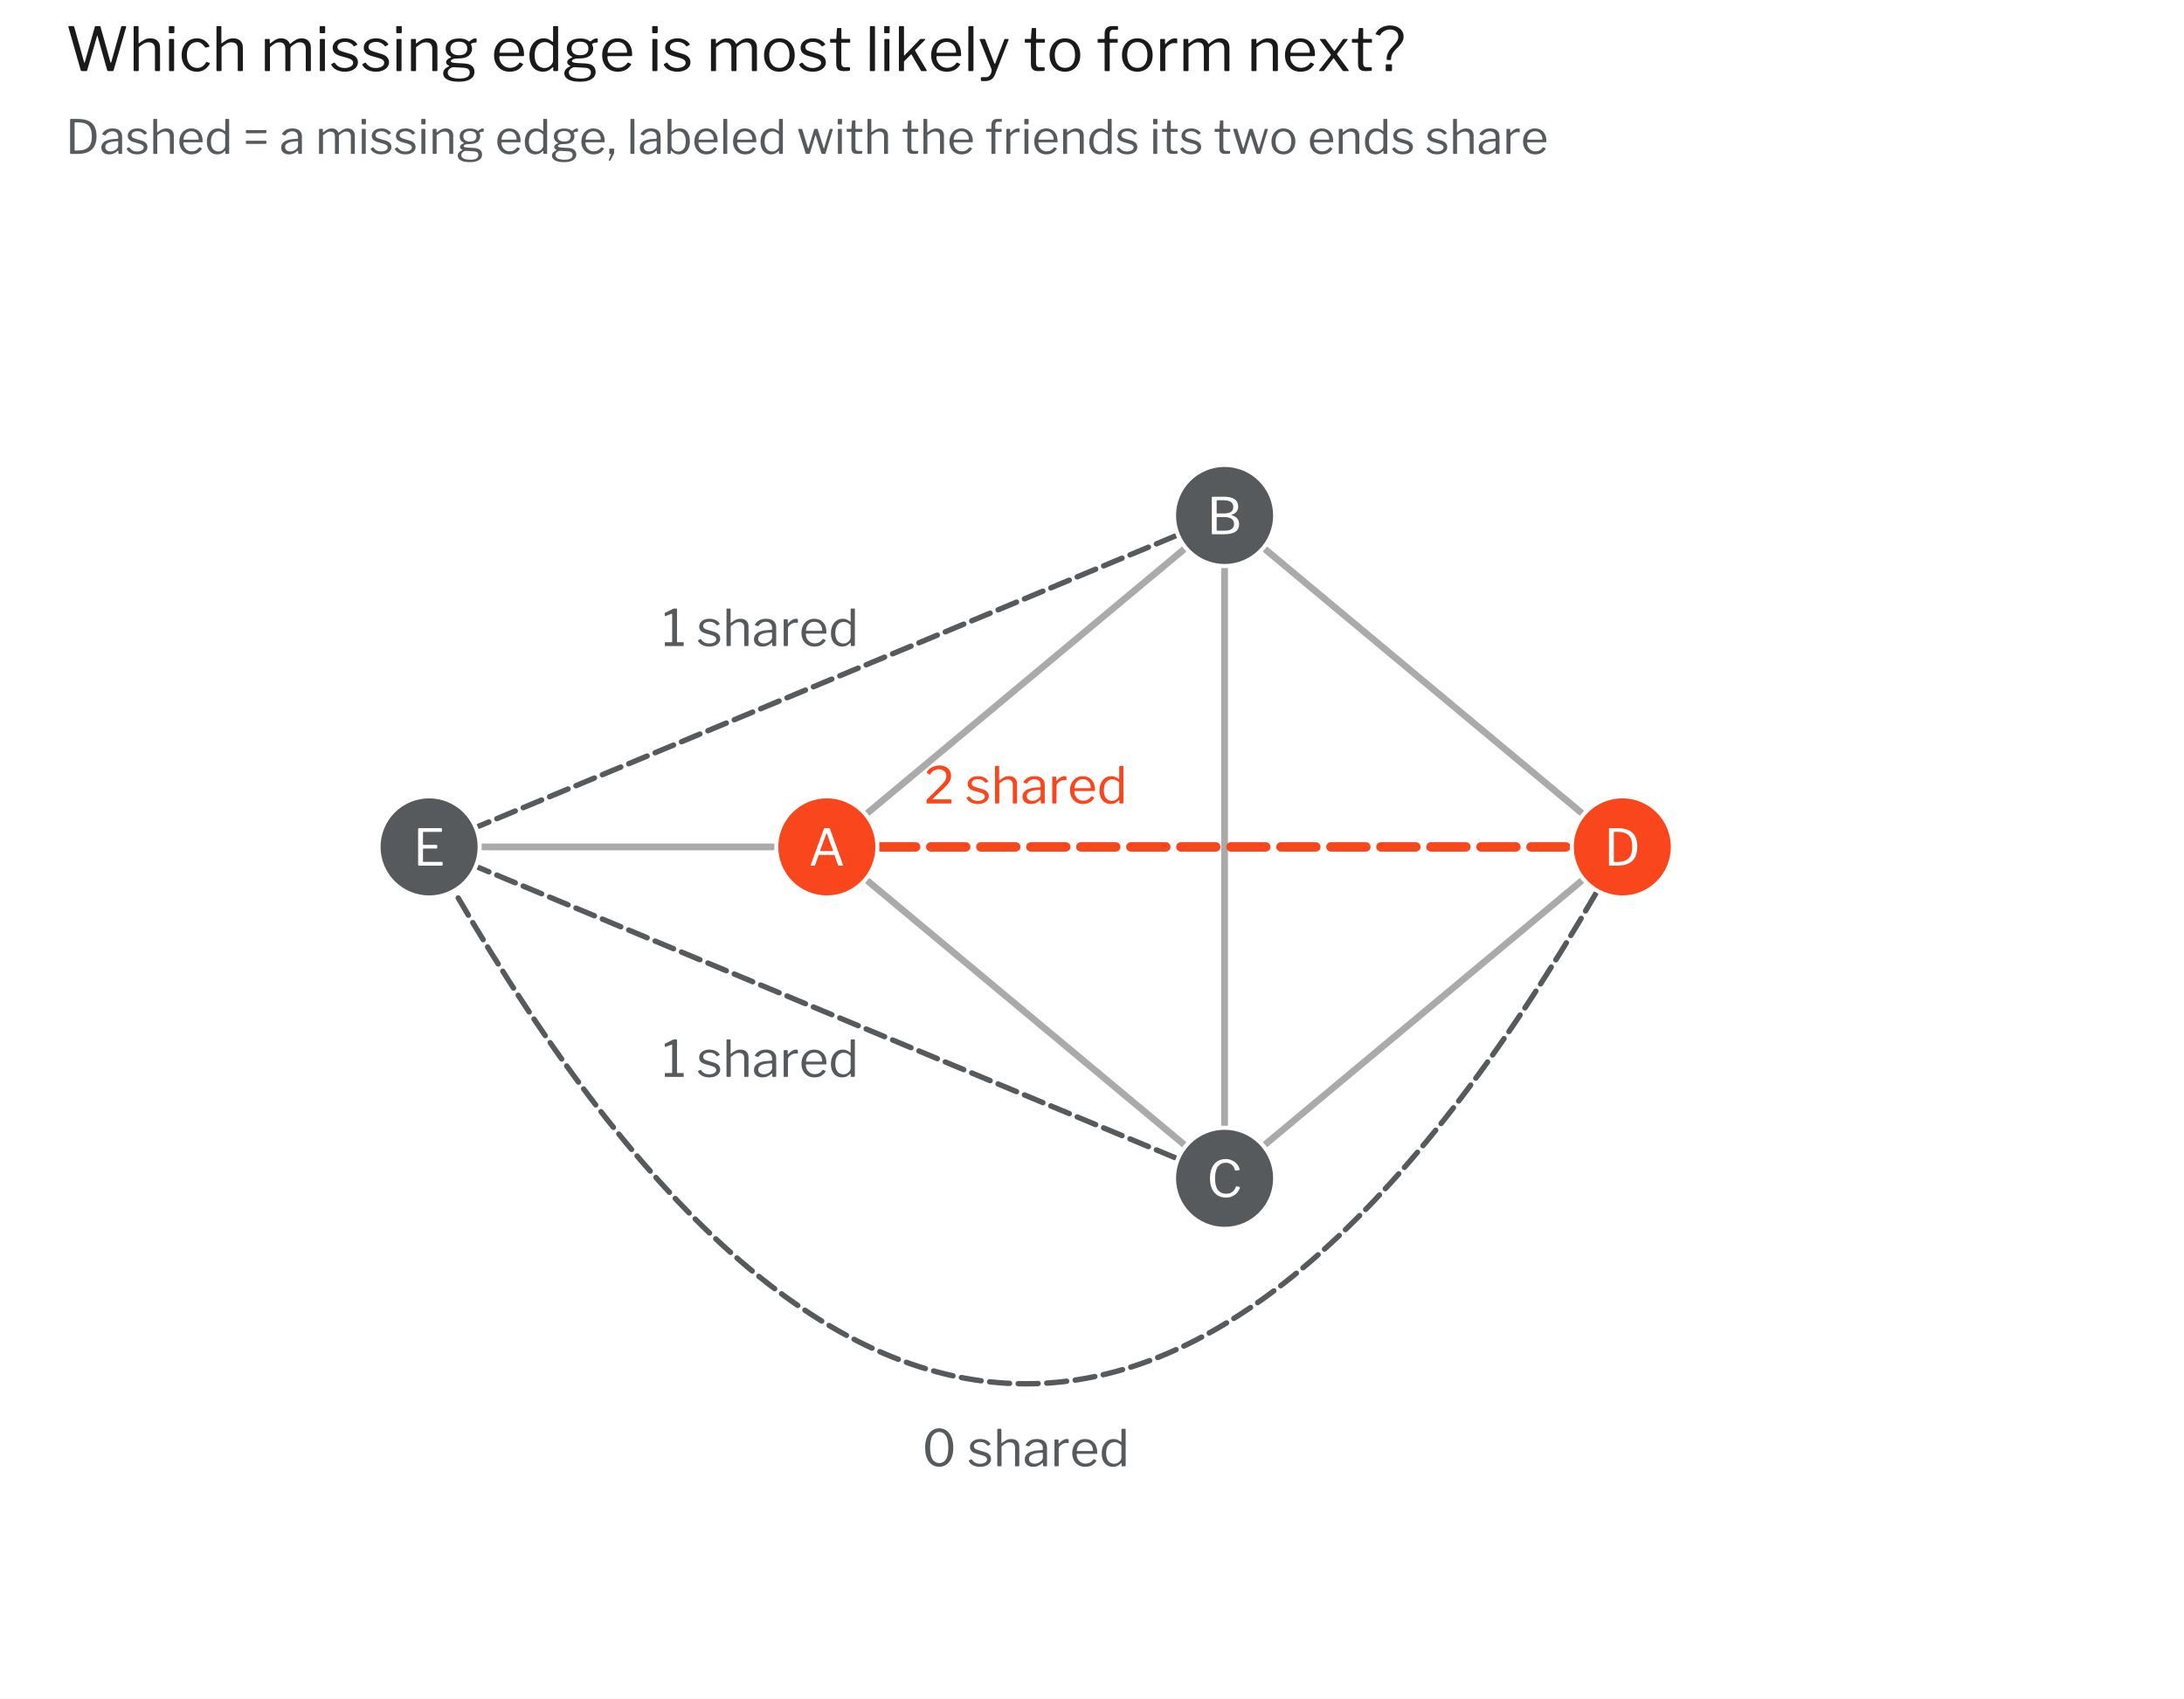
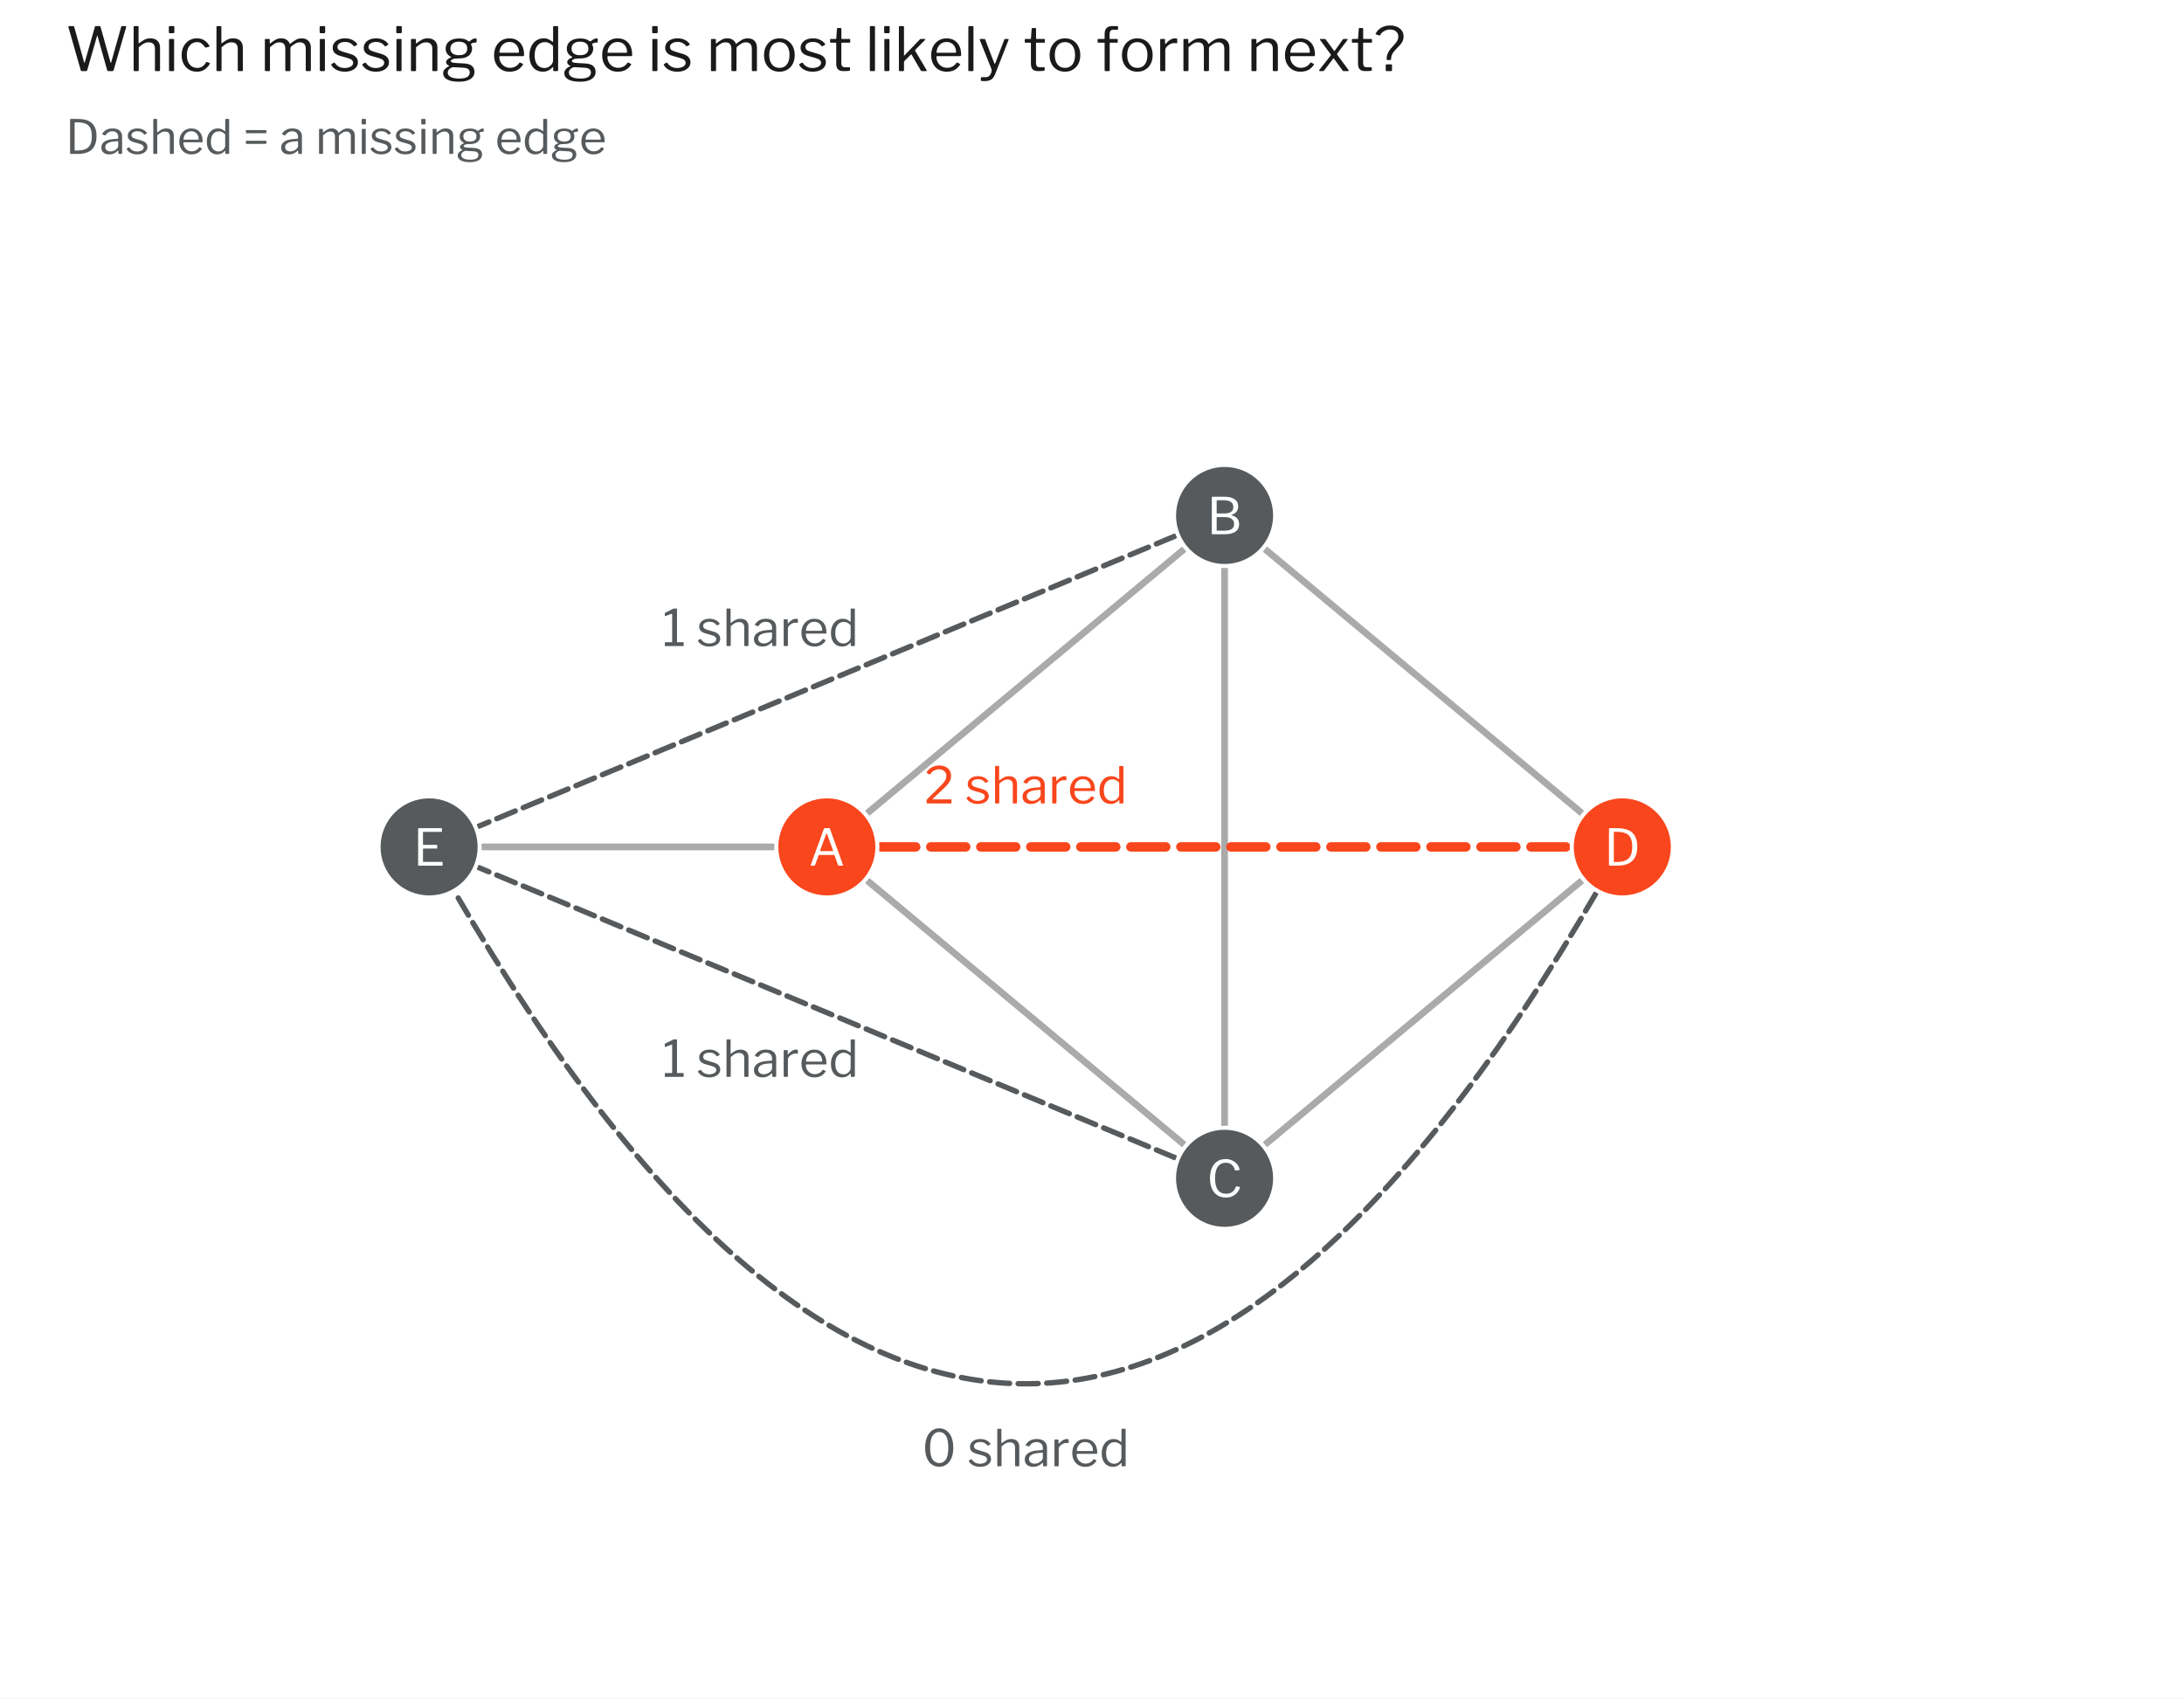
<svg xmlns="http://www.w3.org/2000/svg" xmlns:xlink="http://www.w3.org/1999/xlink" width="648pt" height="504pt" viewBox="0 0 648 504" version="1.1">
  <defs>
    <style type="text/css">*{stroke-linejoin: round; stroke-linecap: butt}</style>
  </defs>
  <g id="figure_1">
    <g id="patch_1">
      <path d="M 0 504  L 648 504  L 648 0  L 0 0  z " style="fill: #ffffff" />
    </g>
    <g id="axes_1">
      <g id="patch_2">
        <path d="M 63.395 482.4  L 584.605 482.4  L 584.605 79.2  L 63.395 79.2  z " style="fill: #ffffff" />
      </g>
      <g id="patch_3">
        <path d="M 257.618 241.055  Q 304.333 202.126 351.048 163.197  " style="fill: none; stroke: #aaaaaa; stroke-width: 2; stroke-linecap: round" />
      </g>
      <g id="patch_4">
        <path d="M 257.618 261.54  Q 304.333 300.469 351.048 339.398  " style="fill: none; stroke: #aaaaaa; stroke-width: 2; stroke-linecap: round" />
      </g>
      <g id="patch_5">
        <path d="M 363.337 168.955  Q 363.337 251.298 363.337 333.64  " style="fill: none; stroke: #aaaaaa; stroke-width: 2; stroke-linecap: round" />
      </g>
      <g id="patch_6">
        <path d="M 375.628 163.199  Q 422.343 202.128 469.057 241.057  " style="fill: none; stroke: #aaaaaa; stroke-width: 2; stroke-linecap: round" />
      </g>
      <g id="patch_7">
        <path d="M 375.628 339.396  Q 422.343 300.467 469.057 261.538  " style="fill: none; stroke: #aaaaaa; stroke-width: 2; stroke-linecap: round" />
      </g>
      <g id="patch_8">
        <path d="M 229.326 251.298  Q 186.321 251.298 143.315 251.298  " style="fill: none; stroke: #aaaaaa; stroke-width: 2; stroke-linecap: round" />
      </g>
      <g id="patch_9">
        <path d="M 348.567 159.11  Q 245.327 202.127 142.087 245.143  " style="fill: none; stroke-dasharray: 5.92,2.56; stroke-dashoffset: 0; stroke: #565a5c; stroke-width: 1.6; stroke-linecap: round" />
      </g>
      <g id="patch_10">
        <path d="M 348.567 343.485  Q 245.327 300.468 142.087 257.452  " style="fill: none; stroke-dasharray: 5.92,2.56; stroke-dashoffset: 0; stroke: #565a5c; stroke-width: 1.6; stroke-linecap: round" />
      </g>
      <g id="patch_11">
        <path d="M 473.442 265.208  Q 304.332 556.013 135.222 265.209  " style="fill: none; stroke-dasharray: 5.92,2.56; stroke-dashoffset: 0; stroke: #565a5c; stroke-width: 1.6; stroke-linecap: round" />
      </g>
      <g id="matplotlib.axis_1" />
      <g id="matplotlib.axis_2" />
      <g id="patch_12">
        <path d="M 261.328 251.298  Q 363.338 251.298 465.349 251.298  " style="fill: none; stroke-dasharray: 10.36,4.48; stroke-dashoffset: 0; stroke: #f9461c; stroke-width: 2.8; stroke-linecap: round" />
      </g>
      <g id="PathCollection_1">
        <defs>
-           <path id="m280679ffab" d="M 0 15  C 3.978 15 7.794 13.42 10.607 10.607  C 13.42 7.794 15 3.978 15 0  C 15 -3.978 13.42 -7.794 10.607 -10.607  C 7.794 -13.42 3.978 -15 0 -15  C -3.978 -15 -7.794 -13.42 -10.607 -10.607  C -13.42 -7.794 -15 -3.978 -15 0  C -15 3.978 -13.42 7.794 -10.607 10.607  C -7.794 13.42 -3.978 15 0 15  z " style="stroke: #ffffff; stroke-width: 1.2" />
-         </defs>
-         <g clip-path="url(#p7061970c3b)">
-           <use xlink:href="#m280679ffab" x="127.317" y="251.298" style="fill: #565a5c; stroke: #ffffff; stroke-width: 1.2" />
+           <path id="m0f757c3246" d="M 0 15  C 3.978 15 7.794 13.42 10.607 10.607  C 13.42 7.794 15 3.978 15 0  C 15 -3.978 13.42 -7.794 10.607 -10.607  C 7.794 -13.42 3.978 -15 0 -15  C -3.978 -15 -7.794 -13.42 -10.607 -10.607  C -13.42 -7.794 -15 -3.978 -15 0  C -15 3.978 -13.42 7.794 -10.607 10.607  C -7.794 13.42 -3.978 15 0 15  z " style="stroke: #ffffff; stroke-width: 1.2" />
+         </defs>
+         <g clip-path="url(#p4294c84754)">
+           <use xlink:href="#m0f757c3246" x="127.317" y="251.298" style="fill: #565a5c; stroke: #ffffff; stroke-width: 1.2" />
        </g>
      </g>
      <g id="PathCollection_2">
        <defs>
-           <path id="m86bcb17a47" d="M 0 15  C 3.978 15 7.794 13.42 10.607 10.607  C 13.42 7.794 15 3.978 15 0  C 15 -3.978 13.42 -7.794 10.607 -10.607  C 7.794 -13.42 3.978 -15 0 -15  C -3.978 -15 -7.794 -13.42 -10.607 -10.607  C -13.42 -7.794 -15 -3.978 -15 0  C -15 3.978 -13.42 7.794 -10.607 10.607  C -7.794 13.42 -3.978 15 0 15  z " style="stroke: #ffffff; stroke-width: 1.2" />
-         </defs>
-         <g clip-path="url(#p7061970c3b)">
-           <use xlink:href="#m86bcb17a47" x="245.327" y="251.298" style="fill: #f9461c; stroke: #ffffff; stroke-width: 1.2" />
+           <path id="mc0153ebf93" d="M 0 15  C 3.978 15 7.794 13.42 10.607 10.607  C 13.42 7.794 15 3.978 15 0  C 15 -3.978 13.42 -7.794 10.607 -10.607  C 7.794 -13.42 3.978 -15 0 -15  C -3.978 -15 -7.794 -13.42 -10.607 -10.607  C -13.42 -7.794 -15 -3.978 -15 0  C -15 3.978 -13.42 7.794 -10.607 10.607  C -7.794 13.42 -3.978 15 0 15  z " style="stroke: #ffffff; stroke-width: 1.2" />
+         </defs>
+         <g clip-path="url(#p4294c84754)">
+           <use xlink:href="#mc0153ebf93" x="245.327" y="251.298" style="fill: #f9461c; stroke: #ffffff; stroke-width: 1.2" />
        </g>
      </g>
      <g id="PathCollection_3">
-         <g clip-path="url(#p7061970c3b)">
-           <use xlink:href="#m280679ffab" x="363.337" y="152.956" style="fill: #565a5c; stroke: #ffffff; stroke-width: 1.2" />
+         <g clip-path="url(#p4294c84754)">
+           <use xlink:href="#m0f757c3246" x="363.337" y="152.956" style="fill: #565a5c; stroke: #ffffff; stroke-width: 1.2" />
        </g>
      </g>
      <g id="PathCollection_4">
-         <g clip-path="url(#p7061970c3b)">
-           <use xlink:href="#m280679ffab" x="363.337" y="349.639" style="fill: #565a5c; stroke: #ffffff; stroke-width: 1.2" />
+         <g clip-path="url(#p4294c84754)">
+           <use xlink:href="#m0f757c3246" x="363.337" y="349.639" style="fill: #565a5c; stroke: #ffffff; stroke-width: 1.2" />
        </g>
      </g>
      <g id="PathCollection_5">
-         <g clip-path="url(#p7061970c3b)">
-           <use xlink:href="#m86bcb17a47" x="481.346" y="251.298" style="fill: #f9461c; stroke: #ffffff; stroke-width: 1.2" />
+         <g clip-path="url(#p4294c84754)">
+           <use xlink:href="#mc0153ebf93" x="481.346" y="251.298" style="fill: #f9461c; stroke: #ffffff; stroke-width: 1.2" />
        </g>
      </g>
      <g id="text_1">
        <g style="fill: #ffffff" transform="translate(122.6073 256.8628) scale(0.15 -0.15)">
          <defs>
            <path id="LibreFranklin-Regular-45" d="M 621 4659  Q 621 4749 698 4749  L 3571 4749  Q 3635 4749 3635 4678  L 3635 4352  Q 3635 4275 3552 4275  L 1318 4275  Q 1235 4275 1235 4198  L 1235 2701  Q 1235 2630 1306 2630  L 2963 2630  Q 3034 2630 3034 2560  L 3034 2221  Q 3034 2163 2963 2163  L 1306 2163  Q 1235 2163 1235 2093  L 1235 538  Q 1235 474 1299 474  L 3648 474  Q 3718 474 3718 410  L 3718 70  Q 3718 0 3648 0  L 710 0  Q 621 0 621 90  L 621 4659  z " transform="scale(0.015625)" />
          </defs>
          <use xlink:href="#LibreFranklin-Regular-45" />
        </g>
      </g>
      <g id="text_2">
        <g style="fill: #ffffff" transform="translate(239.8741 256.8628) scale(0.15 -0.15)">
          <defs>
            <path id="LibreFranklin-Regular-41" d="M 352 0  Q 256 0 294 109  L 1952 4659  Q 1984 4749 2080 4749  L 2579 4749  Q 2694 4749 2726 4653  L 4365 109  Q 4378 64 4362 32  Q 4346 0 4301 0  L 3846 0  Q 3770 0 3744 64  L 3302 1306  Q 3277 1357 3226 1357  L 1363 1357  Q 1306 1357 1286 1306  L 832 58  Q 813 0 736 0  L 352 0  z M 3059 1843  Q 3136 1843 3110 1926  L 2342 4032  Q 2291 4154 2253 4032  L 1472 1914  Q 1440 1843 1510 1843  L 3059 1843  z " transform="scale(0.015625)" />
          </defs>
          <use xlink:href="#LibreFranklin-Regular-41" />
        </g>
      </g>
      <g id="text_3">
        <g style="fill: #ffffff" transform="translate(358.0936 158.5213) scale(0.15 -0.15)">
          <defs>
            <path id="LibreFranklin-Regular-42" d="M 698 0  Q 621 0 621 77  L 621 4659  Q 621 4749 704 4749  L 2182 4749  Q 3034 4749 3498 4435  Q 3962 4122 3962 3520  Q 3962 3136 3760 2870  Q 3558 2605 3123 2451  Q 3098 2445 3098 2422  Q 3098 2400 3123 2400  Q 3578 2285 3827 2006  Q 4077 1728 4077 1267  Q 4077 627 3597 313  Q 3117 0 2227 0  L 698 0  z M 2266 2630  Q 2522 2630 2771 2700  Q 3021 2771 3181 2950  Q 3341 3130 3341 3450  Q 3341 3885 3027 4093  Q 2714 4301 2182 4301  L 1318 4301  Q 1235 4301 1235 4224  L 1235 2714  Q 1235 2630 1293 2630  L 2266 2630  z M 2195 448  Q 2816 448 3126 653  Q 3437 858 3437 1286  Q 3437 1600 3283 1795  Q 3130 1990 2864 2080  Q 2598 2170 2266 2170  L 1325 2170  Q 1235 2170 1235 2093  L 1235 538  Q 1235 448 1293 448  L 2195 448  z " transform="scale(0.015625)" />
          </defs>
          <use xlink:href="#LibreFranklin-Regular-42" />
        </g>
      </g>
      <g id="text_4">
        <g style="fill: #ffffff" transform="translate(358.0339 355.2043) scale(0.15 -0.15)">
          <defs>
            <path id="LibreFranklin-Regular-43" d="M 2419 4813  Q 2848 4813 3225 4633  Q 3603 4454 3852 4153  Q 4102 3853 4154 3501  Q 4173 3411 4109 3405  L 3629 3366  Q 3578 3360 3565 3430  Q 3469 3840 3171 4093  Q 2874 4346 2438 4346  Q 1773 4346 1414 3853  Q 1056 3360 1056 2368  Q 1056 422 2470 422  Q 2925 422 3229 640  Q 3533 858 3718 1338  Q 3731 1376 3795 1363  L 4173 1274  Q 4186 1267 4198 1248  Q 4211 1229 4205 1184  Q 4115 877 3884 592  Q 3654 307 3289 121  Q 2925 -64 2445 -64  Q 1805 -64 1350 230  Q 896 525 656 1072  Q 416 1619 416 2381  Q 416 3136 656 3683  Q 896 4230 1344 4521  Q 1792 4813 2419 4813  z " transform="scale(0.015625)" />
          </defs>
          <use xlink:href="#LibreFranklin-Regular-43" />
        </g>
      </g>
      <g id="text_5">
        <g style="fill: #ffffff" transform="translate(475.9311 256.8628) scale(0.15 -0.15)">
          <defs>
            <path id="LibreFranklin-Regular-44" d="M 710 0  Q 621 0 621 102  L 621 4659  Q 621 4749 717 4749  Q 934 4749 1222 4745  Q 1510 4742 1715 4742  Q 3040 4723 3622 4131  Q 4205 3539 4205 2413  Q 4205 1210 3577 605  Q 2950 0 1651 0  L 710 0  z M 1312 461  L 1555 461  Q 2259 461 2704 649  Q 3149 838 3357 1260  Q 3565 1683 3565 2381  Q 3565 3110 3350 3526  Q 3136 3942 2697 4112  Q 2259 4282 1587 4282  L 1299 4282  Q 1235 4282 1235 4192  L 1235 531  Q 1235 461 1312 461  z " transform="scale(0.015625)" />
          </defs>
          <use xlink:href="#LibreFranklin-Regular-44" />
        </g>
      </g>
      <g id="text_6">
        <g style="fill: #f9461c" transform="translate(274.1735 238.4155) scale(0.15 -0.15)">
          <defs>
            <path id="LibreFranklin-Regular-32" d="M 1850 1990  Q 2208 2330 2422 2582  Q 2637 2835 2729 3052  Q 2822 3270 2822 3501  Q 2822 3776 2681 3961  Q 2541 4147 2326 4240  Q 2112 4333 1875 4333  Q 1600 4333 1299 4189  Q 998 4045 781 3699  Q 768 3674 733 3664  Q 698 3654 653 3686  L 371 3853  Q 288 3910 346 3994  Q 640 4422 1056 4617  Q 1472 4813 1926 4813  Q 2330 4813 2669 4665  Q 3008 4518 3213 4224  Q 3418 3930 3418 3482  Q 3418 3200 3318 2950  Q 3219 2701 2992 2429  Q 2765 2157 2387 1805  L 1101 595  Q 1062 563 1072 540  Q 1082 518 1139 518  L 3386 518  Q 3469 518 3469 448  L 3469 77  Q 3469 0 3386 0  L 416 0  Q 314 0 314 102  L 314 365  Q 314 429 342 483  Q 371 538 486 634  L 1850 1990  z " transform="scale(0.015625)" />
            <path id="LibreFranklin-Regular-20" transform="scale(0.015625)" />
            <path id="LibreFranklin-Regular-73" d="M 2528 2643  Q 2394 2835 2166 2956  Q 1939 3078 1619 3078  Q 1274 3078 1046 2931  Q 819 2784 819 2534  Q 819 2406 918 2281  Q 1018 2157 1338 2061  L 2150 1818  Q 2586 1696 2784 1465  Q 2982 1235 2982 934  Q 2982 634 2803 410  Q 2624 186 2310 61  Q 1997 -64 1600 -64  Q 1094 -64 713 134  Q 333 333 179 640  Q 141 710 192 742  L 442 883  Q 506 915 538 877  Q 691 634 950 480  Q 1210 326 1606 326  Q 1971 333 2224 480  Q 2477 627 2477 877  Q 2477 1050 2336 1174  Q 2195 1299 1850 1395  L 1190 1581  Q 710 1709 515 1926  Q 320 2144 320 2438  Q 314 2739 480 2969  Q 646 3200 940 3328  Q 1235 3456 1626 3456  Q 2054 3456 2387 3293  Q 2720 3130 2899 2861  Q 2938 2797 2893 2771  L 2624 2624  Q 2573 2592 2528 2643  z " transform="scale(0.015625)" />
            <path id="LibreFranklin-Regular-68" d="M 582 0  Q 499 0 499 83  L 499 4666  Q 499 4749 570 4749  L 947 4749  Q 1018 4749 1018 4672  L 1018 2963  Q 1018 2893 1075 2944  Q 1414 3206 1673 3331  Q 1933 3456 2259 3456  Q 2758 3456 3020 3190  Q 3283 2925 3283 2483  L 3283 102  Q 3283 0 3187 0  L 2829 0  Q 2746 0 2746 83  L 2746 2368  Q 2746 2675 2586 2854  Q 2426 3034 2080 3034  Q 1792 3034 1565 2902  Q 1338 2771 1037 2515  L 1037 96  Q 1037 0 934 0  L 582 0  z " transform="scale(0.015625)" />
            <path id="LibreFranklin-Regular-61" d="M 2445 410  Q 2208 179 1929 57  Q 1651 -64 1312 -64  Q 813 -64 525 189  Q 237 442 237 864  Q 237 1370 672 1667  Q 1107 1965 1926 2016  L 2426 2054  Q 2528 2061 2528 2150  L 2528 2323  Q 2528 2669 2313 2870  Q 2099 3072 1734 3072  Q 1171 3072 819 2560  Q 781 2502 723 2522  L 384 2637  Q 358 2650 352 2669  Q 346 2688 371 2739  Q 557 3066 905 3261  Q 1254 3456 1760 3456  Q 2400 3456 2726 3161  Q 3053 2867 3053 2362  L 3053 96  Q 3053 0 2963 0  L 2637 0  Q 2560 0 2554 102  L 2541 397  Q 2528 486 2445 410  z M 2528 1626  Q 2528 1734 2438 1728  L 2016 1690  Q 1427 1651 1100 1459  Q 774 1267 774 928  Q 774 653 969 493  Q 1165 333 1498 333  Q 1702 333 1891 406  Q 2080 480 2227 595  Q 2528 845 2528 1094  L 2528 1626  z " transform="scale(0.015625)" />
            <path id="LibreFranklin-Regular-72" d="M 582 0  Q 493 0 493 83  L 493 3309  Q 493 3392 563 3392  L 934 3392  Q 1005 3392 1005 3322  L 1005 2906  Q 1005 2867 1024 2860  Q 1043 2854 1075 2886  Q 1562 3456 2067 3456  Q 2291 3456 2291 3373  L 2291 2989  Q 2291 2925 2234 2938  Q 2176 2944 2102 2950  Q 2029 2957 1946 2957  Q 1760 2957 1545 2848  Q 1331 2739 1180 2569  Q 1030 2400 1030 2214  L 1030 96  Q 1030 0 934 0  L 582 0  z " transform="scale(0.015625)" />
            <path id="LibreFranklin-Regular-65" d="M 851 1485  Q 851 1171 1001 912  Q 1152 653 1405 499  Q 1658 346 1971 346  Q 2605 346 2970 877  Q 3008 922 3059 896  L 3328 762  Q 3386 730 3341 672  Q 3085 282 2739 109  Q 2394 -64 1920 -64  Q 1446 -64 1078 153  Q 710 371 502 761  Q 294 1152 294 1664  Q 294 2214 508 2617  Q 723 3021 1091 3238  Q 1459 3456 1914 3456  Q 2611 3456 3033 2998  Q 3456 2541 3456 1722  Q 3456 1670 3446 1625  Q 3437 1581 3360 1581  L 909 1581  Q 851 1581 851 1485  z M 2810 1933  Q 2874 1933 2896 1949  Q 2918 1965 2918 2022  Q 2918 2298 2800 2538  Q 2682 2778 2461 2925  Q 2240 3072 1926 3072  Q 1581 3072 1344 2905  Q 1107 2739 985 2480  Q 864 2221 864 1933  L 2810 1933  z " transform="scale(0.015625)" />
            <path id="LibreFranklin-Regular-64" d="M 2906 0  Q 2816 0 2816 90  L 2816 365  Q 2816 467 2733 390  Q 2662 314 2531 208  Q 2400 102 2201 19  Q 2003 -64 1728 -64  Q 1331 -64 1008 125  Q 685 314 496 694  Q 307 1075 307 1645  Q 307 2189 499 2595  Q 691 3002 1027 3229  Q 1363 3456 1805 3456  Q 2118 3456 2329 3353  Q 2541 3251 2701 3117  Q 2803 3034 2803 3162  L 2803 4666  Q 2803 4749 2874 4749  L 3264 4749  Q 3334 4749 3334 4666  L 3334 102  Q 3334 0 3232 0  L 2906 0  z M 2797 2643  Q 2598 2842 2393 2950  Q 2189 3059 1933 3059  Q 1466 3059 1162 2704  Q 858 2349 858 1664  Q 858 1197 998 899  Q 1139 602 1376 464  Q 1613 326 1894 326  Q 2150 326 2355 448  Q 2560 570 2678 749  Q 2797 928 2797 1101  L 2797 2643  z " transform="scale(0.015625)" />
          </defs>
          <use xlink:href="#LibreFranklin-Regular-32" />
          <use xlink:href="#LibreFranklin-Regular-20" transform="translate(59.89999 0)" />
          <use xlink:href="#LibreFranklin-Regular-73" transform="translate(81.39998 0)" />
          <use xlink:href="#LibreFranklin-Regular-68" transform="translate(132.6 0)" />
          <use xlink:href="#LibreFranklin-Regular-61" transform="translate(191 0)" />
          <use xlink:href="#LibreFranklin-Regular-72" transform="translate(245.8 0)" />
          <use xlink:href="#LibreFranklin-Regular-65" transform="translate(284.0999 0)" />
          <use xlink:href="#LibreFranklin-Regular-64" transform="translate(342.1999 0)" />
        </g>
      </g>
      <g id="text_7">
        <g style="fill: #565a5c" transform="translate(196.5058 191.7033) scale(0.15 -0.15)">
          <defs>
            <path id="LibreFranklin-Regular-31" d="M 2637 486  Q 2707 486 2707 422  L 2707 64  Q 2707 0 2637 0  L 390 0  Q 320 0 320 64  L 320 422  Q 320 486 390 486  L 1197 486  Q 1248 486 1248 518  L 1248 4038  Q 1248 4109 1190 4090  L 397 3795  Q 314 3770 314 3872  L 314 4128  Q 314 4173 326 4189  Q 339 4205 378 4224  L 1325 4698  Q 1427 4749 1517 4749  L 1792 4749  Q 1862 4749 1862 4672  L 1862 531  Q 1862 486 1901 486  L 2637 486  z " transform="scale(0.015625)" />
          </defs>
          <use xlink:href="#LibreFranklin-Regular-31" />
          <use xlink:href="#LibreFranklin-Regular-20" transform="translate(46.49999 0)" />
          <use xlink:href="#LibreFranklin-Regular-73" transform="translate(67.99997 0)" />
          <use xlink:href="#LibreFranklin-Regular-68" transform="translate(119.2 0)" />
          <use xlink:href="#LibreFranklin-Regular-61" transform="translate(177.6 0)" />
          <use xlink:href="#LibreFranklin-Regular-72" transform="translate(232.3999 0)" />
          <use xlink:href="#LibreFranklin-Regular-65" transform="translate(270.6999 0)" />
          <use xlink:href="#LibreFranklin-Regular-64" transform="translate(328.7999 0)" />
        </g>
      </g>
      <g id="text_8">
        <g style="fill: #565a5c" transform="translate(196.5058 319.5472) scale(0.15 -0.15)">
          <use xlink:href="#LibreFranklin-Regular-31" />
          <use xlink:href="#LibreFranklin-Regular-20" transform="translate(46.49999 0)" />
          <use xlink:href="#LibreFranklin-Regular-73" transform="translate(67.99997 0)" />
          <use xlink:href="#LibreFranklin-Regular-68" transform="translate(119.2 0)" />
          <use xlink:href="#LibreFranklin-Regular-61" transform="translate(177.6 0)" />
          <use xlink:href="#LibreFranklin-Regular-72" transform="translate(232.3999 0)" />
          <use xlink:href="#LibreFranklin-Regular-65" transform="translate(270.6999 0)" />
          <use xlink:href="#LibreFranklin-Regular-64" transform="translate(328.7999 0)" />
        </g>
      </g>
      <g id="text_9">
        <g style="fill: #565a5c" transform="translate(273.5067 435.0985) scale(0.15 -0.15)">
          <defs>
            <path id="LibreFranklin-Regular-30" d="M 2208 4813  Q 2707 4813 3110 4531  Q 3514 4250 3747 3702  Q 3981 3155 3981 2362  Q 3981 1574 3747 1033  Q 3514 493 3110 217  Q 2707 -58 2202 -58  Q 1690 -58 1286 217  Q 883 493 652 1027  Q 422 1562 422 2355  Q 422 3149 656 3699  Q 890 4250 1296 4531  Q 1702 4813 2208 4813  z M 2208 410  Q 2733 410 3043 864  Q 3354 1318 3354 2362  Q 3354 3411 3040 3878  Q 2726 4346 2202 4346  Q 1683 4346 1366 3875  Q 1050 3405 1050 2362  Q 1050 1325 1366 867  Q 1683 410 2208 410  z " transform="scale(0.015625)" />
          </defs>
          <use xlink:href="#LibreFranklin-Regular-30" />
          <use xlink:href="#LibreFranklin-Regular-20" transform="translate(68.79999 0)" />
          <use xlink:href="#LibreFranklin-Regular-73" transform="translate(90.29997 0)" />
          <use xlink:href="#LibreFranklin-Regular-68" transform="translate(141.5 0)" />
          <use xlink:href="#LibreFranklin-Regular-61" transform="translate(199.9 0)" />
          <use xlink:href="#LibreFranklin-Regular-72" transform="translate(254.7 0)" />
          <use xlink:href="#LibreFranklin-Regular-65" transform="translate(292.9999 0)" />
          <use xlink:href="#LibreFranklin-Regular-64" transform="translate(351.0999 0)" />
        </g>
      </g>
    </g>
    <g id="text_10">
      <g style="fill: #1a1a1a" transform="translate(19.44 21.09656) scale(0.18 -0.18)">
        <defs>
          <path id="LibreFranklin-Regular-57" d="M 6304 4749  Q 6419 4749 6394 4634  L 5075 96  Q 5043 0 4934 0  L 4544 0  Q 4422 0 4397 90  L 3373 3718  Q 3354 3795 3328 3712  L 2291 96  Q 2266 0 2150 0  L 1754 0  Q 1632 0 1606 90  L 307 4634  Q 275 4749 397 4749  L 806 4749  Q 858 4749 880 4729  Q 902 4710 915 4672  L 1958 947  Q 2003 813 2035 941  L 3098 4678  Q 3104 4704 3129 4726  Q 3155 4749 3213 4749  L 3578 4749  Q 3635 4749 3657 4729  Q 3680 4710 3693 4672  L 4742 928  Q 4762 877 4781 873  Q 4800 870 4819 928  L 5875 4678  Q 5888 4749 5984 4749  L 6304 4749  z " transform="scale(0.015625)" />
          <path id="LibreFranklin-Regular-69" d="M 1056 4122  Q 1056 4000 941 4000  L 570 4000  Q 474 4000 474 4109  L 474 4646  Q 474 4749 563 4749  L 966 4749  Q 1056 4749 1056 4653  L 1056 4122  z M 1030 109  Q 1030 0 915 0  L 589 0  Q 493 0 493 90  L 493 3302  Q 493 3392 570 3392  L 960 3392  Q 1030 3392 1030 3309  L 1030 109  z " transform="scale(0.015625)" />
          <path id="LibreFranklin-Regular-63" d="M 1901 3456  Q 2394 3456 2720 3222  Q 3046 2989 3226 2662  Q 3264 2586 3194 2566  L 2842 2483  Q 2790 2464 2758 2528  Q 2566 2790 2377 2924  Q 2189 3059 1933 3059  Q 1440 3059 1142 2694  Q 845 2330 845 1696  Q 845 1056 1145 694  Q 1446 333 1946 333  Q 2253 333 2477 486  Q 2701 640 2886 934  Q 2918 979 2970 960  L 3245 858  Q 3290 838 3270 774  Q 3085 435 2745 185  Q 2406 -64 1901 -64  Q 1427 -64 1065 157  Q 704 378 499 771  Q 294 1165 294 1683  Q 294 2202 502 2602  Q 710 3002 1072 3229  Q 1434 3456 1901 3456  z " transform="scale(0.015625)" />
          <path id="LibreFranklin-Regular-6d" d="M 582 0  Q 493 0 493 83  L 493 3309  Q 493 3392 563 3392  L 947 3392  Q 1011 3392 1011 3322  L 1011 2950  Q 1011 2880 1075 2931  Q 1382 3181 1635 3318  Q 1888 3456 2208 3456  Q 2592 3456 2816 3283  Q 3040 3110 3117 2893  Q 3130 2861 3155 2870  Q 3181 2880 3206 2906  Q 3507 3162 3776 3309  Q 4045 3456 4365 3456  Q 4832 3456 5088 3190  Q 5344 2925 5344 2483  L 5344 102  Q 5344 0 5248 0  L 4890 0  Q 4806 0 4806 83  L 4806 2368  Q 4806 2675 4656 2854  Q 4506 3034 4192 3034  Q 3904 3034 3670 2883  Q 3437 2733 3277 2598  Q 3187 2509 3187 2413  L 3187 102  Q 3187 0 3091 0  L 2733 0  Q 2650 0 2650 83  L 2650 2368  Q 2650 2675 2502 2854  Q 2355 3034 2035 3034  Q 1760 3034 1539 2902  Q 1318 2771 1030 2515  L 1030 96  Q 1030 0 934 0  L 582 0  z " transform="scale(0.015625)" />
          <path id="LibreFranklin-Regular-6e" d="M 582 0  Q 493 0 493 83  L 493 3309  Q 493 3392 563 3392  L 947 3392  Q 1018 3392 1018 3322  L 1018 2950  Q 1018 2880 1075 2931  Q 1395 3181 1657 3318  Q 1920 3456 2253 3456  Q 2752 3456 3017 3190  Q 3283 2925 3283 2490  L 3283 102  Q 3283 0 3187 0  L 2829 0  Q 2746 0 2746 83  L 2746 2368  Q 2746 2675 2586 2854  Q 2426 3034 2080 3034  Q 1792 3034 1565 2902  Q 1338 2771 1030 2515  L 1030 96  Q 1030 0 934 0  L 582 0  z " transform="scale(0.015625)" />
          <path id="LibreFranklin-Regular-67" d="M 3558 3450  Q 3680 3450 3680 3347  L 3680 3123  Q 3680 3002 3552 3008  Q 3347 3008 3219 2950  Q 3066 2893 3091 2803  Q 3123 2733 3161 2630  Q 3200 2528 3200 2368  Q 3200 2086 3049 1849  Q 2899 1613 2592 1475  Q 2285 1338 1811 1338  Q 1325 1338 1142 1251  Q 960 1165 960 1062  Q 960 960 1097 915  Q 1235 870 1542 851  L 2368 806  Q 2938 774 3197 537  Q 3456 301 3456 -83  Q 3456 -563 3030 -841  Q 2605 -1120 1818 -1120  Q 1005 -1120 579 -886  Q 154 -653 154 -218  Q 154 6 307 185  Q 461 365 755 506  Q 832 538 755 576  Q 614 640 537 729  Q 461 819 461 954  Q 461 1088 589 1216  Q 717 1344 966 1434  Q 998 1440 998 1462  Q 998 1485 966 1510  Q 416 1792 416 2368  Q 416 2867 793 3155  Q 1171 3443 1862 3443  Q 2195 3443 2428 3366  Q 2662 3290 2822 3155  Q 2893 3098 2957 3155  Q 3066 3258 3229 3354  Q 3392 3450 3558 3450  z M 1811 1677  Q 2259 1677 2476 1859  Q 2694 2042 2694 2374  Q 2694 2714 2473 2909  Q 2253 3104 1811 3104  Q 1382 3104 1148 2909  Q 915 2714 915 2374  Q 915 2042 1148 1859  Q 1382 1677 1811 1677  z M 1248 416  Q 1133 422 989 348  Q 845 275 739 147  Q 634 19 634 -154  Q 634 -454 944 -620  Q 1254 -787 1875 -787  Q 2400 -787 2678 -630  Q 2957 -474 2957 -147  Q 2957 64 2813 198  Q 2669 333 2317 352  L 1248 416  z " transform="scale(0.015625)" />
          <path id="LibreFranklin-Regular-6f" d="M 1914 -64  Q 1427 -64 1062 157  Q 698 378 496 771  Q 294 1165 294 1677  Q 294 2202 502 2602  Q 710 3002 1075 3229  Q 1440 3456 1920 3456  Q 2406 3456 2768 3229  Q 3130 3002 3331 2602  Q 3533 2202 3533 1683  Q 3533 1171 3331 777  Q 3130 384 2765 160  Q 2400 -64 1914 -64  z M 1926 339  Q 2426 339 2704 700  Q 2982 1062 2982 1696  Q 2982 2323 2697 2691  Q 2413 3059 1920 3059  Q 1421 3059 1133 2691  Q 845 2323 845 1696  Q 845 1062 1133 700  Q 1421 339 1926 339  z " transform="scale(0.015625)" />
          <path id="LibreFranklin-Regular-74" d="M 1389 2995  Q 1338 2995 1338 2938  L 1338 909  Q 1338 608 1440 505  Q 1542 403 1747 403  L 2189 403  Q 2259 403 2259 333  L 2253 115  Q 2253 51 2176 32  Q 2106 19 1994 12  Q 1882 6 1766 3  Q 1651 0 1574 0  Q 1171 0 985 189  Q 800 378 800 787  L 800 2925  Q 800 2995 736 2995  L 224 2995  Q 154 2995 154 3059  L 154 3328  Q 154 3392 218 3392  L 762 3392  Q 806 3392 806 3443  L 877 4461  Q 883 4544 947 4544  L 1267 4544  Q 1344 4544 1344 4454  L 1344 3443  Q 1344 3392 1395 3392  L 2202 3392  Q 2272 3392 2272 3334  L 2272 3059  Q 2272 2995 2202 2995  L 1389 2995  z " transform="scale(0.015625)" />
          <path id="LibreFranklin-Regular-6c" d="M 1037 109  Q 1037 0 922 0  L 589 0  Q 493 0 493 90  L 499 4659  Q 499 4749 576 4749  L 960 4749  Q 1037 4749 1037 4666  L 1037 109  z " transform="scale(0.015625)" />
          <path id="LibreFranklin-Regular-6b" d="M 3424 102  Q 3443 64 3430 32  Q 3418 0 3366 0  L 2918 0  Q 2848 0 2803 77  L 1837 1734  Q 1818 1766 1805 1769  Q 1792 1773 1760 1747  L 1082 1062  Q 1037 1018 1037 934  L 1037 109  Q 1037 45 1011 22  Q 986 0 922 0  L 595 0  Q 499 0 499 90  L 499 4659  Q 499 4749 570 4749  L 960 4749  Q 1037 4749 1037 4666  L 1037 1696  Q 1037 1600 1101 1670  L 2682 3315  Q 2752 3392 2816 3392  L 3206 3392  Q 3270 3392 3280 3357  Q 3290 3322 3238 3270  L 2227 2240  Q 2189 2195 2221 2131  L 3424 102  z " transform="scale(0.015625)" />
          <path id="LibreFranklin-Regular-79" d="M 678 -1056  Q 486 -1056 387 -1046  Q 288 -1037 288 -973  L 288 -723  Q 288 -678 323 -659  Q 358 -640 467 -640  L 870 -640  Q 1011 -640 1126 -547  Q 1242 -454 1318 -316  Q 1395 -179 1417 -32  Q 1440 115 1402 224  L 179 3283  Q 160 3328 179 3360  Q 198 3392 250 3392  L 646 3392  Q 723 3392 749 3322  L 1702 838  Q 1728 781 1760 781  Q 1792 781 1818 858  L 2758 3322  Q 2790 3392 2848 3392  L 3149 3392  Q 3194 3392 3210 3363  Q 3226 3334 3213 3302  L 1805 -301  Q 1626 -755 1360 -905  Q 1094 -1056 678 -1056  z " transform="scale(0.015625)" />
          <path id="LibreFranklin-Regular-66" d="M 2208 3392  Q 2272 3392 2272 3328  L 2272 3053  Q 2272 2995 2208 2995  L 1478 2995  Q 1427 2995 1427 2938  L 1427 90  Q 1427 0 1350 0  L 960 0  Q 890 0 890 83  L 890 2944  Q 890 2995 845 2995  L 218 2995  Q 154 2995 154 3053  L 154 3328  Q 154 3392 224 3392  L 832 3392  Q 890 3392 890 3456  L 890 3923  Q 890 4326 1088 4537  Q 1286 4749 1690 4749  L 2221 4749  Q 2304 4749 2304 4672  L 2304 4422  Q 2304 4358 2234 4358  L 1786 4358  Q 1587 4358 1500 4233  Q 1414 4109 1414 3898  L 1414 3450  Q 1414 3392 1472 3392  L 2208 3392  z " transform="scale(0.015625)" />
          <path id="LibreFranklin-Regular-78" d="M 3264 134  Q 3360 0 3238 0  L 2790 0  Q 2694 0 2656 58  L 1754 1299  Q 1722 1350 1699 1350  Q 1677 1350 1645 1299  L 704 58  Q 666 0 570 0  L 269 0  Q 205 0 182 32  Q 160 64 224 154  L 1389 1638  Q 1440 1702 1389 1779  L 275 3290  Q 250 3322 262 3357  Q 275 3392 326 3392  L 755 3392  Q 838 3392 877 3334  L 1741 2163  Q 1792 2086 1837 2163  L 2675 3334  Q 2720 3392 2803 3392  L 3136 3392  Q 3187 3392 3193 3363  Q 3200 3334 3174 3302  L 2093 1856  Q 2042 1792 2093 1715  L 3264 134  z " transform="scale(0.015625)" />
          <path id="LibreFranklin-Regular-3f" d="M 218 3872  Q 154 3891 186 3955  Q 384 4358 784 4585  Q 1184 4813 1696 4813  Q 2131 4813 2451 4665  Q 2771 4518 2950 4262  Q 3130 4006 3130 3667  Q 3130 3341 2995 3101  Q 2861 2861 2665 2659  Q 2470 2458 2275 2256  Q 2080 2054 1945 1814  Q 1811 1574 1811 1248  Q 1811 1171 1734 1171  L 1427 1171  Q 1344 1171 1344 1261  Q 1344 1626 1469 1891  Q 1594 2157 1776 2368  Q 1958 2579 2140 2774  Q 2323 2970 2448 3178  Q 2573 3386 2573 3648  Q 2573 3987 2329 4188  Q 2086 4390 1690 4390  Q 1472 4390 1264 4310  Q 1056 4230 896 4096  Q 736 3962 659 3789  Q 634 3738 582 3757  L 218 3872  z M 1907 102  Q 1907 0 1786 0  L 1338 0  Q 1248 0 1248 90  L 1248 634  Q 1248 710 1312 710  L 1843 710  Q 1907 710 1907 640  L 1907 102  z " transform="scale(0.015625)" />
        </defs>
        <use xlink:href="#LibreFranklin-Regular-57" />
        <use xlink:href="#LibreFranklin-Regular-68" transform="translate(104.5 0)" />
        <use xlink:href="#LibreFranklin-Regular-69" transform="translate(162.9 0)" />
        <use xlink:href="#LibreFranklin-Regular-63" transform="translate(186.8 0)" />
        <use xlink:href="#LibreFranklin-Regular-68" transform="translate(241 0)" />
        <use xlink:href="#LibreFranklin-Regular-20" transform="translate(299.4 0)" />
        <use xlink:href="#LibreFranklin-Regular-6d" transform="translate(320.8999 0)" />
        <use xlink:href="#LibreFranklin-Regular-69" transform="translate(411.4999 0)" />
        <use xlink:href="#LibreFranklin-Regular-73" transform="translate(435.3999 0)" />
        <use xlink:href="#LibreFranklin-Regular-73" transform="translate(486.5999 0)" />
        <use xlink:href="#LibreFranklin-Regular-69" transform="translate(537.7999 0)" />
        <use xlink:href="#LibreFranklin-Regular-6e" transform="translate(561.6999 0)" />
        <use xlink:href="#LibreFranklin-Regular-67" transform="translate(620.0999 0)" />
        <use xlink:href="#LibreFranklin-Regular-20" transform="translate(680.2999 0)" />
        <use xlink:href="#LibreFranklin-Regular-65" transform="translate(701.7999 0)" />
        <use xlink:href="#LibreFranklin-Regular-64" transform="translate(759.8999 0)" />
        <use xlink:href="#LibreFranklin-Regular-67" transform="translate(819.7999 0)" />
        <use xlink:href="#LibreFranklin-Regular-65" transform="translate(879.9999 0)" />
        <use xlink:href="#LibreFranklin-Regular-20" transform="translate(938.0999 0)" />
        <use xlink:href="#LibreFranklin-Regular-69" transform="translate(959.5999 0)" />
        <use xlink:href="#LibreFranklin-Regular-73" transform="translate(983.4998 0)" />
        <use xlink:href="#LibreFranklin-Regular-20" transform="translate(1034.7 0)" />
        <use xlink:href="#LibreFranklin-Regular-6d" transform="translate(1056.2 0)" />
        <use xlink:href="#LibreFranklin-Regular-6f" transform="translate(1146.8 0)" />
        <use xlink:href="#LibreFranklin-Regular-73" transform="translate(1206.7 0)" />
        <use xlink:href="#LibreFranklin-Regular-74" transform="translate(1257.9 0)" />
        <use xlink:href="#LibreFranklin-Regular-20" transform="translate(1296.6 0)" />
        <use xlink:href="#LibreFranklin-Regular-6c" transform="translate(1318.1 0)" />
        <use xlink:href="#LibreFranklin-Regular-69" transform="translate(1342 0)" />
        <use xlink:href="#LibreFranklin-Regular-6b" transform="translate(1365.9 0)" />
        <use xlink:href="#LibreFranklin-Regular-65" transform="translate(1422.3 0)" />
        <use xlink:href="#LibreFranklin-Regular-6c" transform="translate(1480.4 0)" />
        <use xlink:href="#LibreFranklin-Regular-79" transform="translate(1504.3 0)" />
        <use xlink:href="#LibreFranklin-Regular-20" transform="translate(1557.3 0)" />
        <use xlink:href="#LibreFranklin-Regular-74" transform="translate(1578.8 0)" />
        <use xlink:href="#LibreFranklin-Regular-6f" transform="translate(1617.5 0)" />
        <use xlink:href="#LibreFranklin-Regular-20" transform="translate(1677.4 0)" />
        <use xlink:href="#LibreFranklin-Regular-66" transform="translate(1698.9 0)" />
        <use xlink:href="#LibreFranklin-Regular-6f" transform="translate(1736.8 0)" />
        <use xlink:href="#LibreFranklin-Regular-72" transform="translate(1796.7 0)" />
        <use xlink:href="#LibreFranklin-Regular-6d" transform="translate(1835 0)" />
        <use xlink:href="#LibreFranklin-Regular-20" transform="translate(1925.6 0)" />
        <use xlink:href="#LibreFranklin-Regular-6e" transform="translate(1947.1 0)" />
        <use xlink:href="#LibreFranklin-Regular-65" transform="translate(2005.5 0)" />
        <use xlink:href="#LibreFranklin-Regular-78" transform="translate(2063.6 0)" />
        <use xlink:href="#LibreFranklin-Regular-74" transform="translate(2118 0)" />
        <use xlink:href="#LibreFranklin-Regular-3f" transform="translate(2156.7 0)" />
      </g>
    </g>
    <g id="text_11">
      <g style="fill: #565a5c" transform="translate(19.44 45.66844) scale(0.14 -0.14)">
        <defs>
          <path id="LibreFranklin-Regular-3d" d="M 3174 2893  Q 3174 2810 3072 2810  L 480 2803  Q 397 2803 397 2880  L 397 3155  Q 397 3226 454 3226  L 3110 3232  Q 3174 3232 3174 3168  L 3174 2893  z M 3174 1453  Q 3174 1363 3072 1363  L 480 1357  Q 397 1357 397 1434  L 397 1709  Q 397 1786 454 1786  L 3110 1786  Q 3174 1786 3174 1728  L 3174 1453  z " transform="scale(0.015625)" />
-           <path id="LibreFranklin-Regular-2c" d="M 333 -915  Q 250 -915 288 -819  L 576 -102  Q 621 0 525 0  L 442 0  Q 358 0 358 77  L 358 646  Q 358 717 422 717  L 954 717  Q 1018 717 1018 653  L 1018 128  Q 1018 83 998 51  L 531 -845  Q 493 -915 403 -915  L 333 -915  z " transform="scale(0.015625)" />
-           <path id="LibreFranklin-Regular-62" d="M 595 0  Q 493 0 493 102  L 493 4659  Q 493 4749 570 4749  L 966 4749  Q 1030 4749 1030 4659  L 1030 3091  Q 1030 2970 1126 3053  Q 1184 3110 1315 3206  Q 1446 3302 1654 3379  Q 1862 3456 2150 3456  Q 2618 3456 2922 3225  Q 3226 2995 3373 2601  Q 3520 2208 3520 1715  Q 3520 896 3136 416  Q 2752 -64 2061 -64  Q 1766 -64 1555 25  Q 1344 115 1213 233  Q 1082 352 1018 442  Q 992 474 973 467  Q 954 461 947 422  L 915 102  Q 902 0 800 0  L 595 0  z M 1030 1146  Q 1030 915 1161 726  Q 1293 538 1504 429  Q 1715 320 1946 320  Q 2374 320 2668 649  Q 2963 979 2963 1702  Q 2963 2355 2713 2710  Q 2464 3066 1990 3066  Q 1690 3066 1443 2928  Q 1197 2790 1030 2592  L 1030 1146  z " transform="scale(0.015625)" />
-           <path id="LibreFranklin-Regular-77" d="M 4832 3392  Q 4870 3392 4889 3363  Q 4909 3334 4896 3302  L 3917 83  Q 3891 0 3795 0  L 3488 0  Q 3379 0 3354 83  L 2592 2477  Q 2547 2592 2515 2477  L 1792 83  Q 1766 0 1670 0  L 1344 0  Q 1235 0 1210 83  L 205 3296  Q 186 3334 205 3363  Q 224 3392 275 3392  L 653 3392  Q 730 3392 755 3322  L 1517 832  Q 1536 768 1561 768  Q 1587 768 1613 838  L 2368 3328  Q 2387 3392 2458 3392  L 2758 3392  Q 2835 3392 2854 3322  L 3642 832  Q 3661 768 3686 768  Q 3712 768 3731 838  L 4467 3322  Q 4499 3392 4576 3392  L 4832 3392  z " transform="scale(0.015625)" />
        </defs>
        <use xlink:href="#LibreFranklin-Regular-44" />
        <use xlink:href="#LibreFranklin-Regular-61" transform="translate(72.19998 0)" />
        <use xlink:href="#LibreFranklin-Regular-73" transform="translate(127 0)" />
        <use xlink:href="#LibreFranklin-Regular-68" transform="translate(178.2 0)" />
        <use xlink:href="#LibreFranklin-Regular-65" transform="translate(236.6 0)" />
        <use xlink:href="#LibreFranklin-Regular-64" transform="translate(294.7 0)" />
        <use xlink:href="#LibreFranklin-Regular-20" transform="translate(354.5999 0)" />
        <use xlink:href="#LibreFranklin-Regular-3d" transform="translate(376.0999 0)" />
        <use xlink:href="#LibreFranklin-Regular-20" transform="translate(431.7999 0)" />
        <use xlink:href="#LibreFranklin-Regular-61" transform="translate(453.2999 0)" />
        <use xlink:href="#LibreFranklin-Regular-20" transform="translate(508.0999 0)" />
        <use xlink:href="#LibreFranklin-Regular-6d" transform="translate(529.5999 0)" />
        <use xlink:href="#LibreFranklin-Regular-69" transform="translate(620.1999 0)" />
        <use xlink:href="#LibreFranklin-Regular-73" transform="translate(644.0999 0)" />
        <use xlink:href="#LibreFranklin-Regular-73" transform="translate(695.2999 0)" />
        <use xlink:href="#LibreFranklin-Regular-69" transform="translate(746.4999 0)" />
        <use xlink:href="#LibreFranklin-Regular-6e" transform="translate(770.3999 0)" />
        <use xlink:href="#LibreFranklin-Regular-67" transform="translate(828.7998 0)" />
        <use xlink:href="#LibreFranklin-Regular-20" transform="translate(888.9998 0)" />
        <use xlink:href="#LibreFranklin-Regular-65" transform="translate(910.4998 0)" />
        <use xlink:href="#LibreFranklin-Regular-64" transform="translate(968.5998 0)" />
        <use xlink:href="#LibreFranklin-Regular-67" transform="translate(1028.5 0)" />
        <use xlink:href="#LibreFranklin-Regular-65" transform="translate(1088.7 0)" />
-         <use xlink:href="#LibreFranklin-Regular-2c" transform="translate(1146.8 0)" />
-         <use xlink:href="#LibreFranklin-Regular-20" transform="translate(1168 0)" />
-         <use xlink:href="#LibreFranklin-Regular-6c" transform="translate(1189.5 0)" />
-         <use xlink:href="#LibreFranklin-Regular-61" transform="translate(1213.4 0)" />
-         <use xlink:href="#LibreFranklin-Regular-62" transform="translate(1268.2 0)" />
-         <use xlink:href="#LibreFranklin-Regular-65" transform="translate(1328.1 0)" />
-         <use xlink:href="#LibreFranklin-Regular-6c" transform="translate(1386.2 0)" />
-         <use xlink:href="#LibreFranklin-Regular-65" transform="translate(1410.1 0)" />
-         <use xlink:href="#LibreFranklin-Regular-64" transform="translate(1468.2 0)" />
-         <use xlink:href="#LibreFranklin-Regular-20" transform="translate(1528.1 0)" />
-         <use xlink:href="#LibreFranklin-Regular-77" transform="translate(1549.6 0)" />
-         <use xlink:href="#LibreFranklin-Regular-69" transform="translate(1629.2 0)" />
-         <use xlink:href="#LibreFranklin-Regular-74" transform="translate(1653.1 0)" />
-         <use xlink:href="#LibreFranklin-Regular-68" transform="translate(1691.8 0)" />
-         <use xlink:href="#LibreFranklin-Regular-20" transform="translate(1750.2 0)" />
-         <use xlink:href="#LibreFranklin-Regular-74" transform="translate(1771.7 0)" />
-         <use xlink:href="#LibreFranklin-Regular-68" transform="translate(1810.4 0)" />
-         <use xlink:href="#LibreFranklin-Regular-65" transform="translate(1868.8 0)" />
-         <use xlink:href="#LibreFranklin-Regular-20" transform="translate(1926.9 0)" />
-         <use xlink:href="#LibreFranklin-Regular-66" transform="translate(1948.4 0)" />
-         <use xlink:href="#LibreFranklin-Regular-72" transform="translate(1986.3 0)" />
-         <use xlink:href="#LibreFranklin-Regular-69" transform="translate(2024.6 0)" />
-         <use xlink:href="#LibreFranklin-Regular-65" transform="translate(2048.5 0)" />
-         <use xlink:href="#LibreFranklin-Regular-6e" transform="translate(2106.6 0)" />
-         <use xlink:href="#LibreFranklin-Regular-64" transform="translate(2165 0)" />
-         <use xlink:href="#LibreFranklin-Regular-73" transform="translate(2224.9 0)" />
-         <use xlink:href="#LibreFranklin-Regular-20" transform="translate(2276.1 0)" />
-         <use xlink:href="#LibreFranklin-Regular-69" transform="translate(2297.6 0)" />
-         <use xlink:href="#LibreFranklin-Regular-74" transform="translate(2321.5 0)" />
-         <use xlink:href="#LibreFranklin-Regular-73" transform="translate(2360.2 0)" />
-         <use xlink:href="#LibreFranklin-Regular-20" transform="translate(2411.4 0)" />
-         <use xlink:href="#LibreFranklin-Regular-74" transform="translate(2432.9 0)" />
-         <use xlink:href="#LibreFranklin-Regular-77" transform="translate(2471.6 0)" />
-         <use xlink:href="#LibreFranklin-Regular-6f" transform="translate(2551.2 0)" />
-         <use xlink:href="#LibreFranklin-Regular-20" transform="translate(2611.1 0)" />
-         <use xlink:href="#LibreFranklin-Regular-65" transform="translate(2632.6 0)" />
-         <use xlink:href="#LibreFranklin-Regular-6e" transform="translate(2690.7 0)" />
-         <use xlink:href="#LibreFranklin-Regular-64" transform="translate(2749.1 0)" />
-         <use xlink:href="#LibreFranklin-Regular-73" transform="translate(2808.999 0)" />
-         <use xlink:href="#LibreFranklin-Regular-20" transform="translate(2860.199 0)" />
-         <use xlink:href="#LibreFranklin-Regular-73" transform="translate(2881.699 0)" />
-         <use xlink:href="#LibreFranklin-Regular-68" transform="translate(2932.899 0)" />
-         <use xlink:href="#LibreFranklin-Regular-61" transform="translate(2991.299 0)" />
-         <use xlink:href="#LibreFranklin-Regular-72" transform="translate(3046.099 0)" />
-         <use xlink:href="#LibreFranklin-Regular-65" transform="translate(3084.399 0)" />
      </g>
    </g>
  </g>
  <defs>
-     <clipPath id="p7061970c3b">
+     <clipPath id="p4294c84754">
      <rect x="63.395" y="79.2" width="521.21" height="403.2" />
    </clipPath>
  </defs>
</svg>
